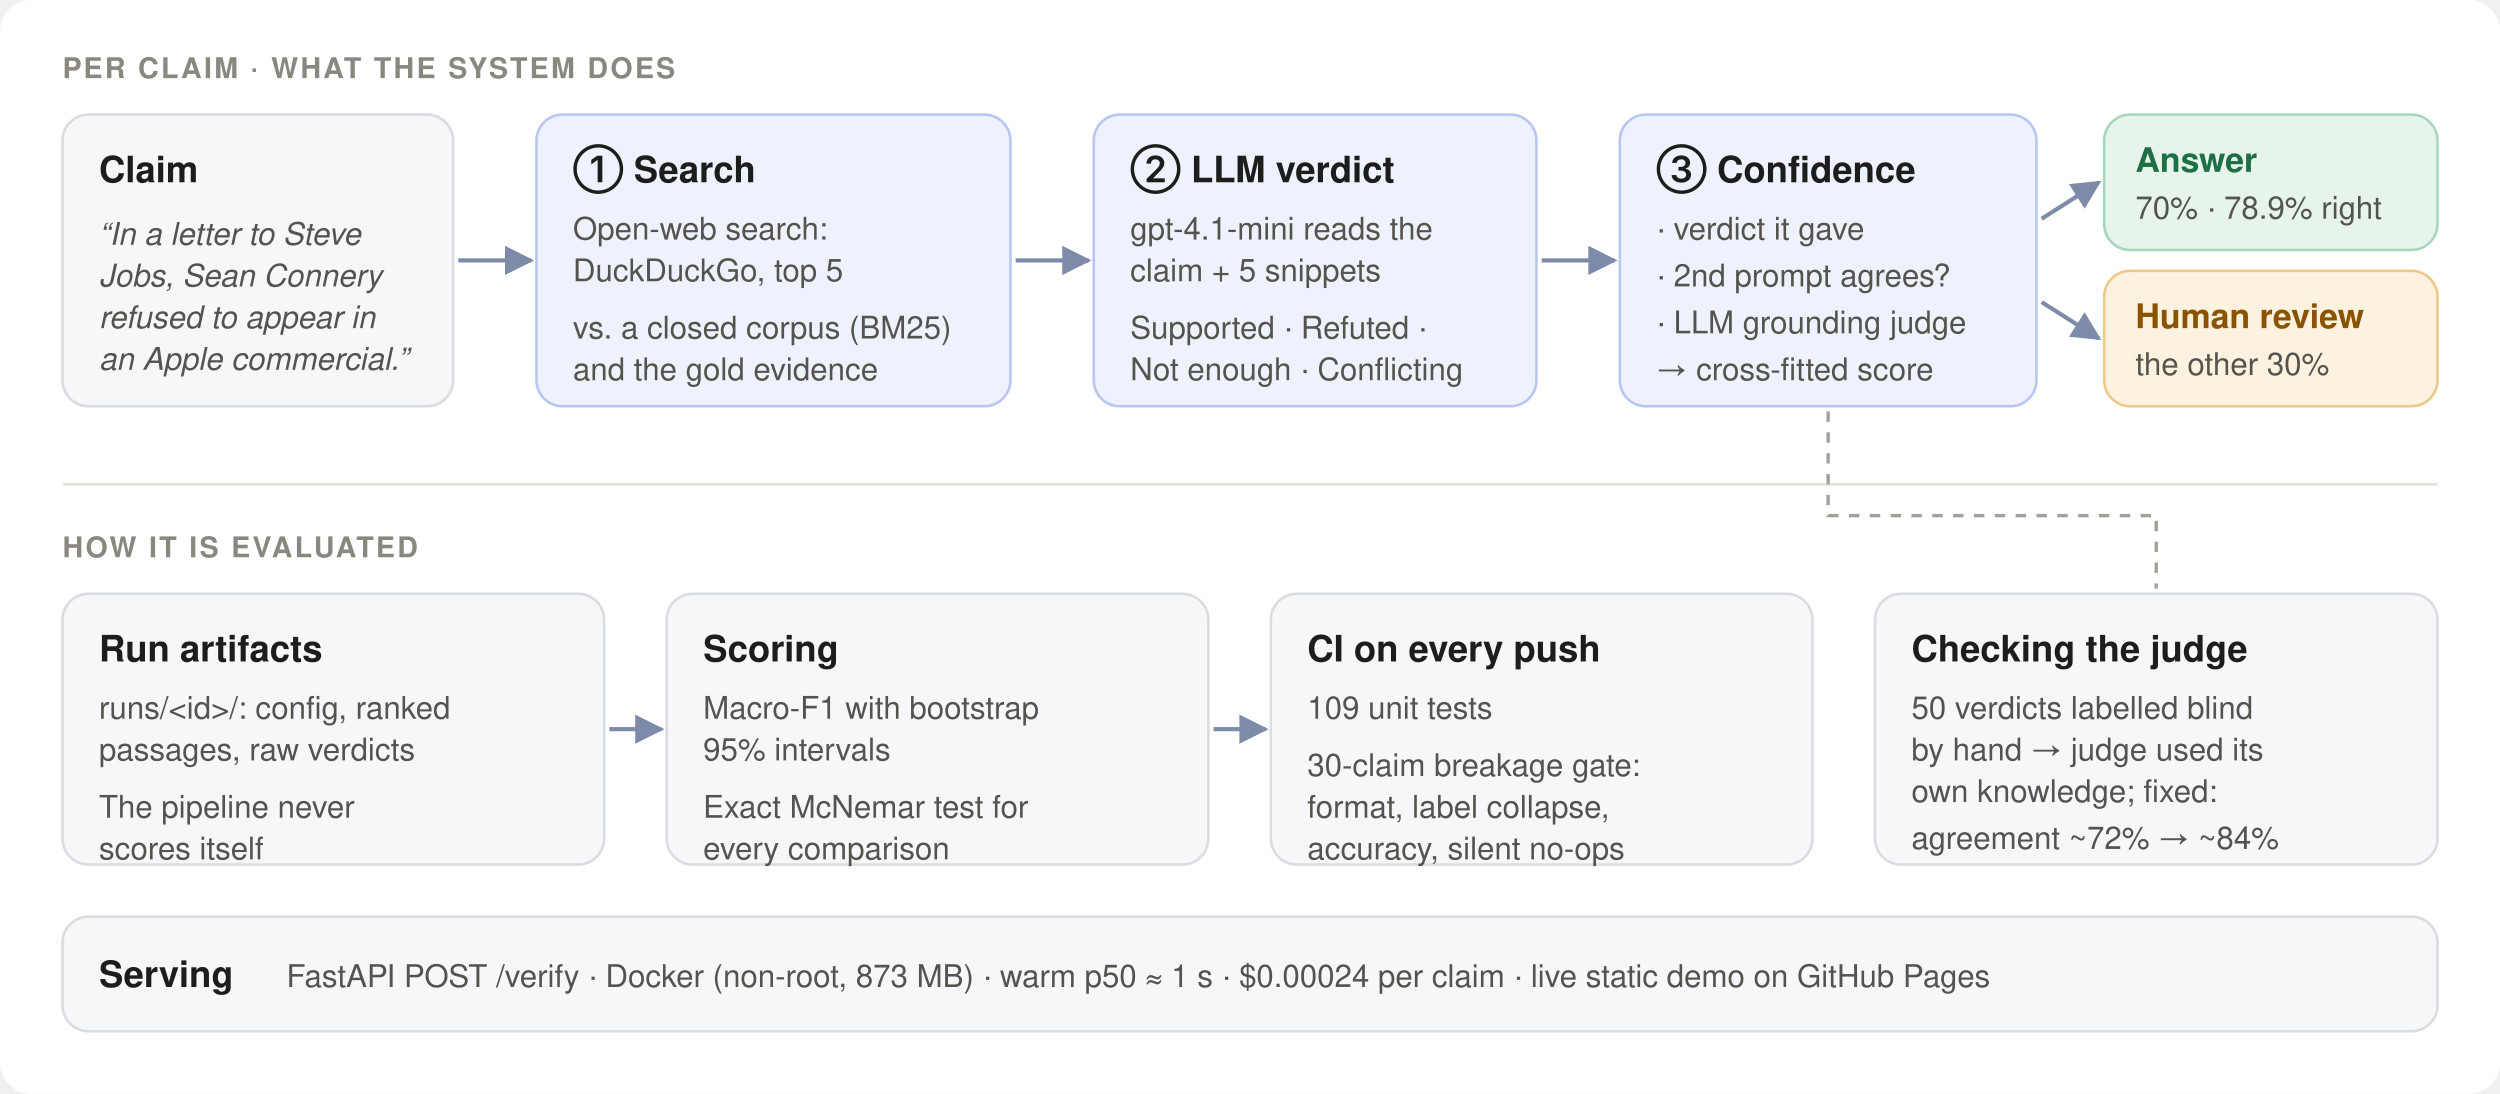
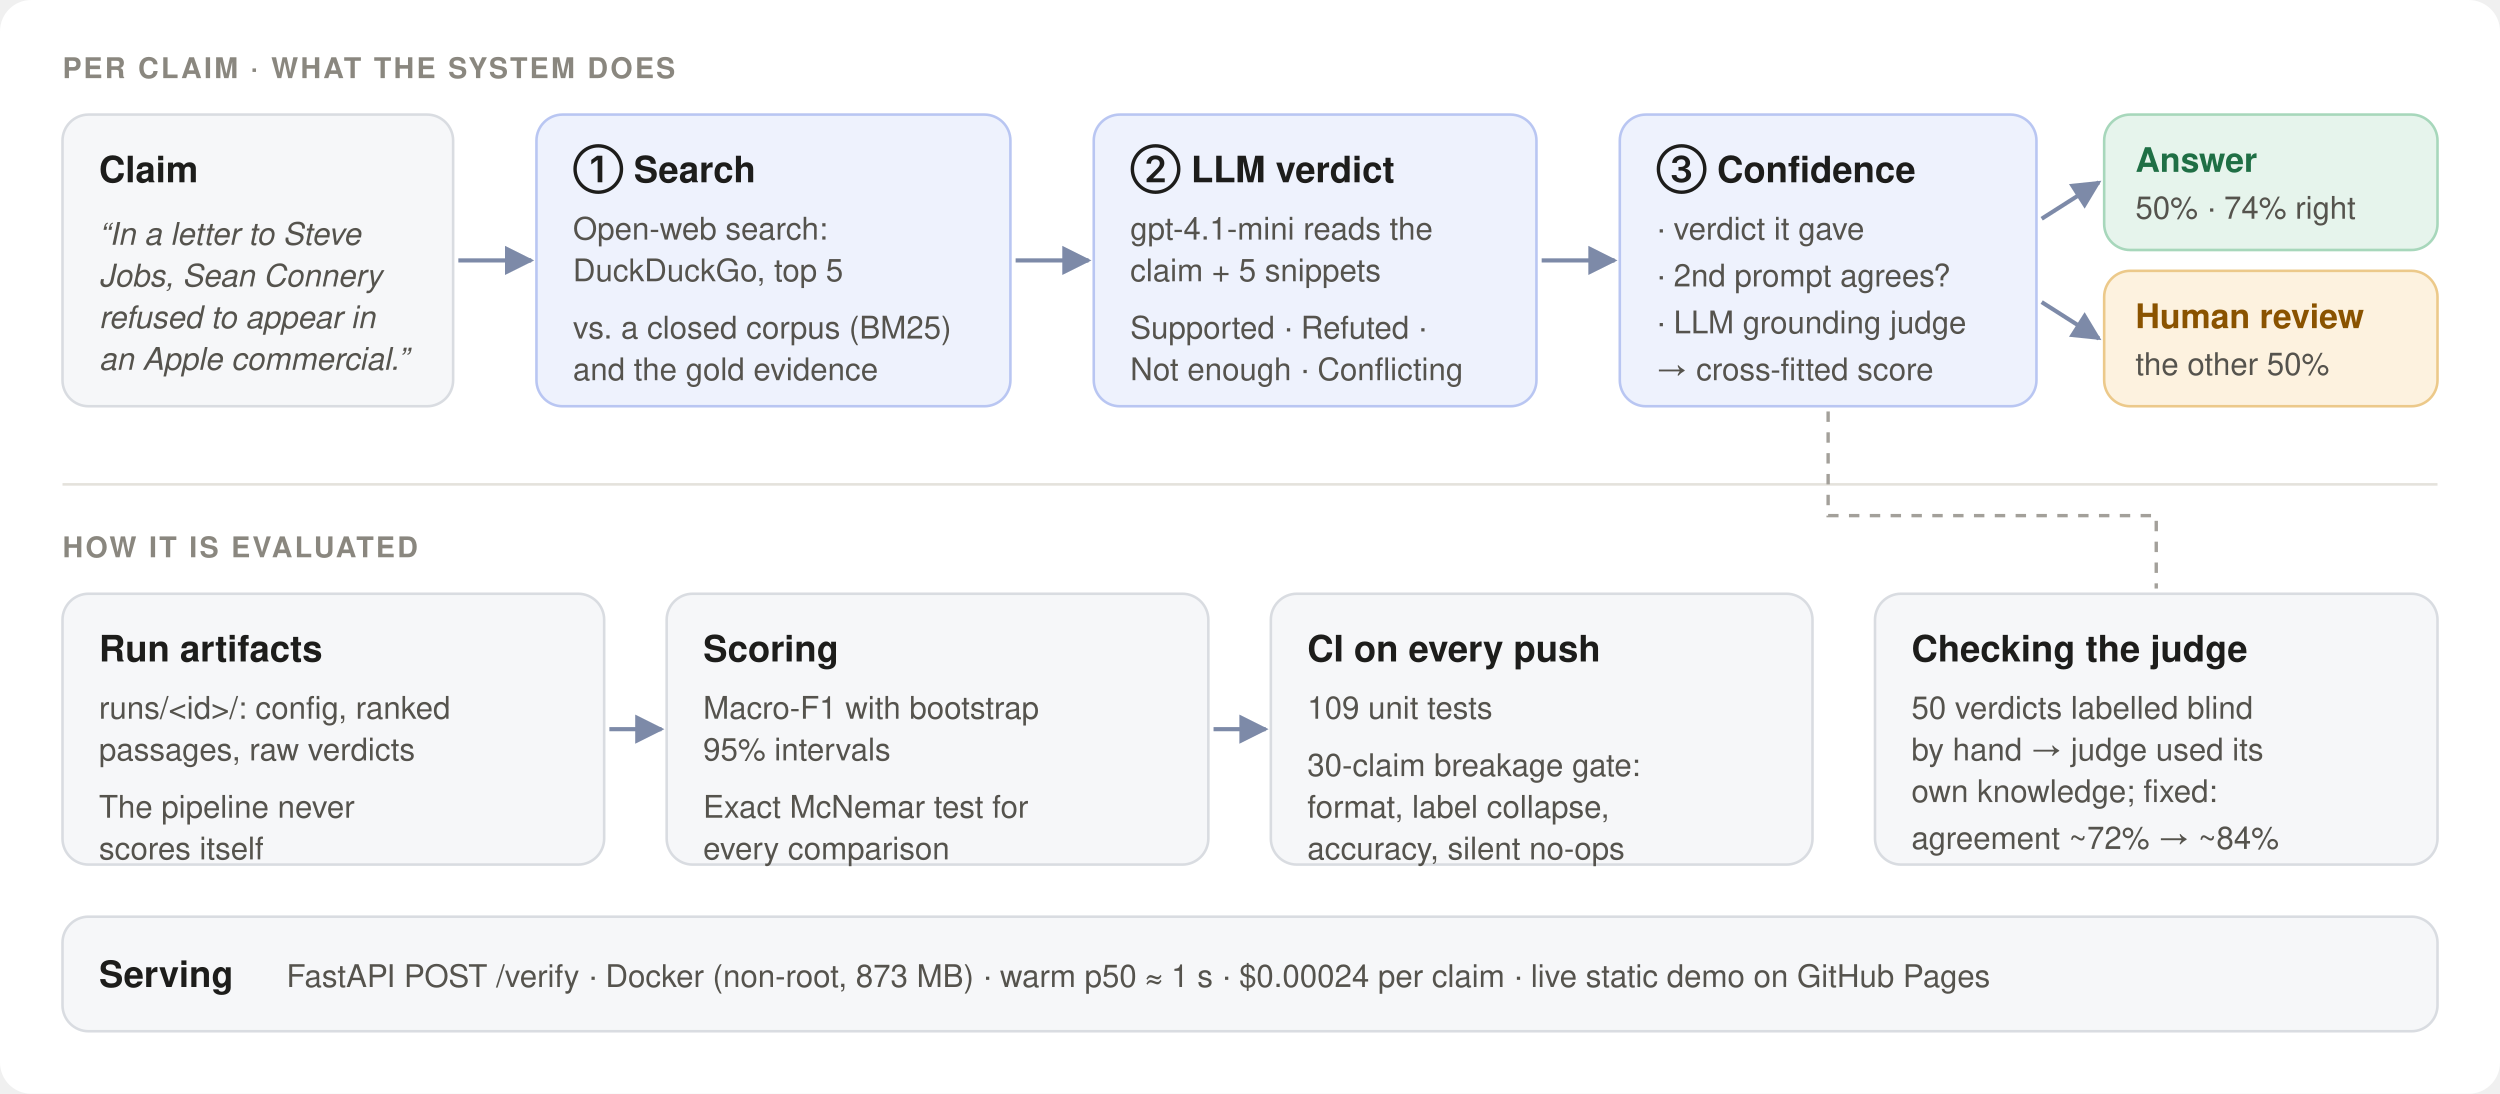
<svg xmlns="http://www.w3.org/2000/svg" viewBox="0 0 960 420" width="960" height="420" role="img" aria-labelledby="t d">
  <style>
    .bg { fill: #ffffff; }
    .card { fill: #f6f7f9; stroke: #d9dce1; }
    .sys { fill: #eef2fd; stroke: #b9c6f2; }
    .go { fill: #e6f4ec; stroke: #a7d7bb; }
    .hold { fill: #fdf2df; stroke: #ecc98a; }
    .h { font: 600 14px -apple-system, BlinkMacSystemFont, "Segoe UI", Helvetica, Arial, sans-serif; fill: #1d1d1b; }
    .s { font: 12px -apple-system, BlinkMacSystemFont, "Segoe UI", Helvetica, Arial, sans-serif; fill: #55534d; }
    .i { font: italic 12px -apple-system, BlinkMacSystemFont, "Segoe UI", Helvetica, Arial, sans-serif; fill: #55534d; }
    .lane { font: 600 11px -apple-system, BlinkMacSystemFont, "Segoe UI", Helvetica, Arial, sans-serif; fill: #8a877f; letter-spacing: .08em; }
    .gt { font: 600 13px -apple-system, BlinkMacSystemFont, "Segoe UI", Helvetica, Arial, sans-serif; fill: #1f6f45; }
    .ht { font: 600 13px -apple-system, BlinkMacSystemFont, "Segoe UI", Helvetica, Arial, sans-serif; fill: #8a5300; }
    .arrow { stroke: #7d8aa8; stroke-width: 1.6; fill: none; }
    .dash { stroke: #a3a09a; stroke-width: 1.3; fill: none; stroke-dasharray: 4 4; }
    .head { fill: #7d8aa8; }
    .rule { stroke: #e4e2dc; stroke-width: 1; }
    @media (prefers-color-scheme: dark) {
      .bg { fill: #0d1117; }
      .card { fill: #161b22; stroke: #30363d; }
      .sys { fill: #172036; stroke: #34467a; }
      .go { fill: #11291c; stroke: #2d6a45; }
      .hold { fill: #2e2410; stroke: #7a5a1c; }
      .h { fill: #e6edf3; } .s, .i { fill: #9ea7b3; } .lane { fill: #7d8590; }
      .gt { fill: #6fd19e; } .ht { fill: #f4b860; }
      .arrow { stroke: #6e7d9e; } .head { fill: #6e7d9e; } .dash { stroke: #555c66; } .rule { stroke: #30363d; }
    }
  </style>
  <defs>
    <marker id="a" viewBox="0 0 10 10" refX="9" refY="5" markerWidth="7" markerHeight="7" orient="auto-start-reverse">
      <path class="head" d="M0,0 L10,5 L0,10 z" />
    </marker>
  </defs>
  <rect class="bg" x="0" y="0" width="960" height="420" rx="12" />
  <text class="lane" x="24" y="30">PER CLAIM · WHAT THE SYSTEM DOES</text>
  <rect class="card" x="24" y="44" width="150" height="112" rx="10" />
  <text class="h" x="38" y="70">Claim</text>
  <text class="i" x="38" y="94">“In a letter to Steve</text>
  <text class="i" x="38" y="110">Jobs, Sean Connery</text>
  <text class="i" x="38" y="126">refused to appear in</text>
  <text class="i" x="38" y="142">an Apple commercial.”</text>
  <path class="arrow" d="M176,100 L204,100" marker-end="url(#a)" />
  <rect class="sys" x="206" y="44" width="182" height="112" rx="10" />
  <text class="h" x="220" y="70">① Search</text>
  <text class="s" x="220" y="92">Open-web search:</text>
  <text class="s" x="220" y="108">DuckDuckGo, top 5</text>
  <text class="s" x="220" y="130">vs. a closed corpus (BM25)</text>
  <text class="s" x="220" y="146">and the gold evidence</text>
  <path class="arrow" d="M390,100 L418,100" marker-end="url(#a)" />
  <rect class="sys" x="420" y="44" width="170" height="112" rx="10" />
  <text class="h" x="434" y="70">② LLM verdict</text>
  <text class="s" x="434" y="92">gpt-4.1-mini reads the</text>
  <text class="s" x="434" y="108">claim + 5 snippets</text>
  <text class="s" x="434" y="130">Supported · Refuted ·</text>
  <text class="s" x="434" y="146">Not enough · Conflicting</text>
  <path class="arrow" d="M592,100 L620,100" marker-end="url(#a)" />
  <rect class="sys" x="622" y="44" width="160" height="112" rx="10" />
  <text class="h" x="636" y="70">③ Confidence</text>
  <text class="s" x="636" y="92">· verdict it gave</text>
  <text class="s" x="636" y="110">· 2nd prompt agrees?</text>
  <text class="s" x="636" y="128">· LLM grounding judge</text>
  <text class="s" x="636" y="146">→ cross-fitted score</text>
  <path class="arrow" d="M784,84 L806,70" marker-end="url(#a)" />
  <path class="arrow" d="M784,116 L806,130" marker-end="url(#a)" />
  <rect class="go" x="808" y="44" width="128" height="52" rx="10" />
  <text class="gt" x="820" y="66">Answer</text>
-   <text class="s" x="820" y="84">70% · 78.9% right</text>
+   <text class="s" x="820" y="84">50% · 74% right</text>
  <rect class="hold" x="808" y="104" width="128" height="52" rx="10" />
  <text class="ht" x="820" y="126">Human review</text>
-   <text class="s" x="820" y="144">the other 30%</text>
+   <text class="s" x="820" y="144">the other 50%</text>
  <line class="rule" x1="24" y1="186" x2="936" y2="186" />
  <text class="lane" x="24" y="214">HOW IT IS EVALUATED</text>
  <rect class="card" x="24" y="228" width="208" height="104" rx="10" />
  <text class="h" x="38" y="254">Run artifacts</text>
  <text class="s" x="38" y="276">runs/&lt;id&gt;/: config, ranked</text>
  <text class="s" x="38" y="292">passages, raw verdicts</text>
  <text class="s" x="38" y="314">The pipeline never</text>
  <text class="s" x="38" y="330">scores itself</text>
  <path class="arrow" d="M234,280 L254,280" marker-end="url(#a)" />
  <rect class="card" x="256" y="228" width="208" height="104" rx="10" />
  <text class="h" x="270" y="254">Scoring</text>
  <text class="s" x="270" y="276">Macro-F1 with bootstrap</text>
  <text class="s" x="270" y="292">95% intervals</text>
  <text class="s" x="270" y="314">Exact McNemar test for</text>
  <text class="s" x="270" y="330">every comparison</text>
  <path class="arrow" d="M466,280 L486,280" marker-end="url(#a)" />
  <rect class="card" x="488" y="228" width="208" height="104" rx="10" />
  <text class="h" x="502" y="254">CI on every push</text>
  <text class="s" x="502" y="276">109 unit tests</text>
  <text class="s" x="502" y="298">30-claim breakage gate:</text>
  <text class="s" x="502" y="314">format, label collapse,</text>
  <text class="s" x="502" y="330">accuracy, silent no-ops</text>
  <rect class="card" x="720" y="228" width="216" height="104" rx="10" />
  <text class="h" x="734" y="254">Checking the judge</text>
  <text class="s" x="734" y="276">50 verdicts labelled blind</text>
  <text class="s" x="734" y="292">by hand → judge used its</text>
  <text class="s" x="734" y="308">own knowledge; fixed:</text>
  <text class="s" x="734" y="326">agreement ~72% → ~84%</text>
  <path class="dash" d="M702,158 L702,198 L828,198 L828,226" />
  <rect class="card" x="24" y="352" width="912" height="44" rx="10" />
  <text class="h" x="38" y="379">Serving</text>
  <text class="s" x="110" y="379">FastAPI  POST /verify  ·  Docker (non-root, 873 MB)  ·  warm p50 ≈ 1 s  ·  $0.00024 per claim  ·  live static demo on GitHub Pages</text>
</svg>
